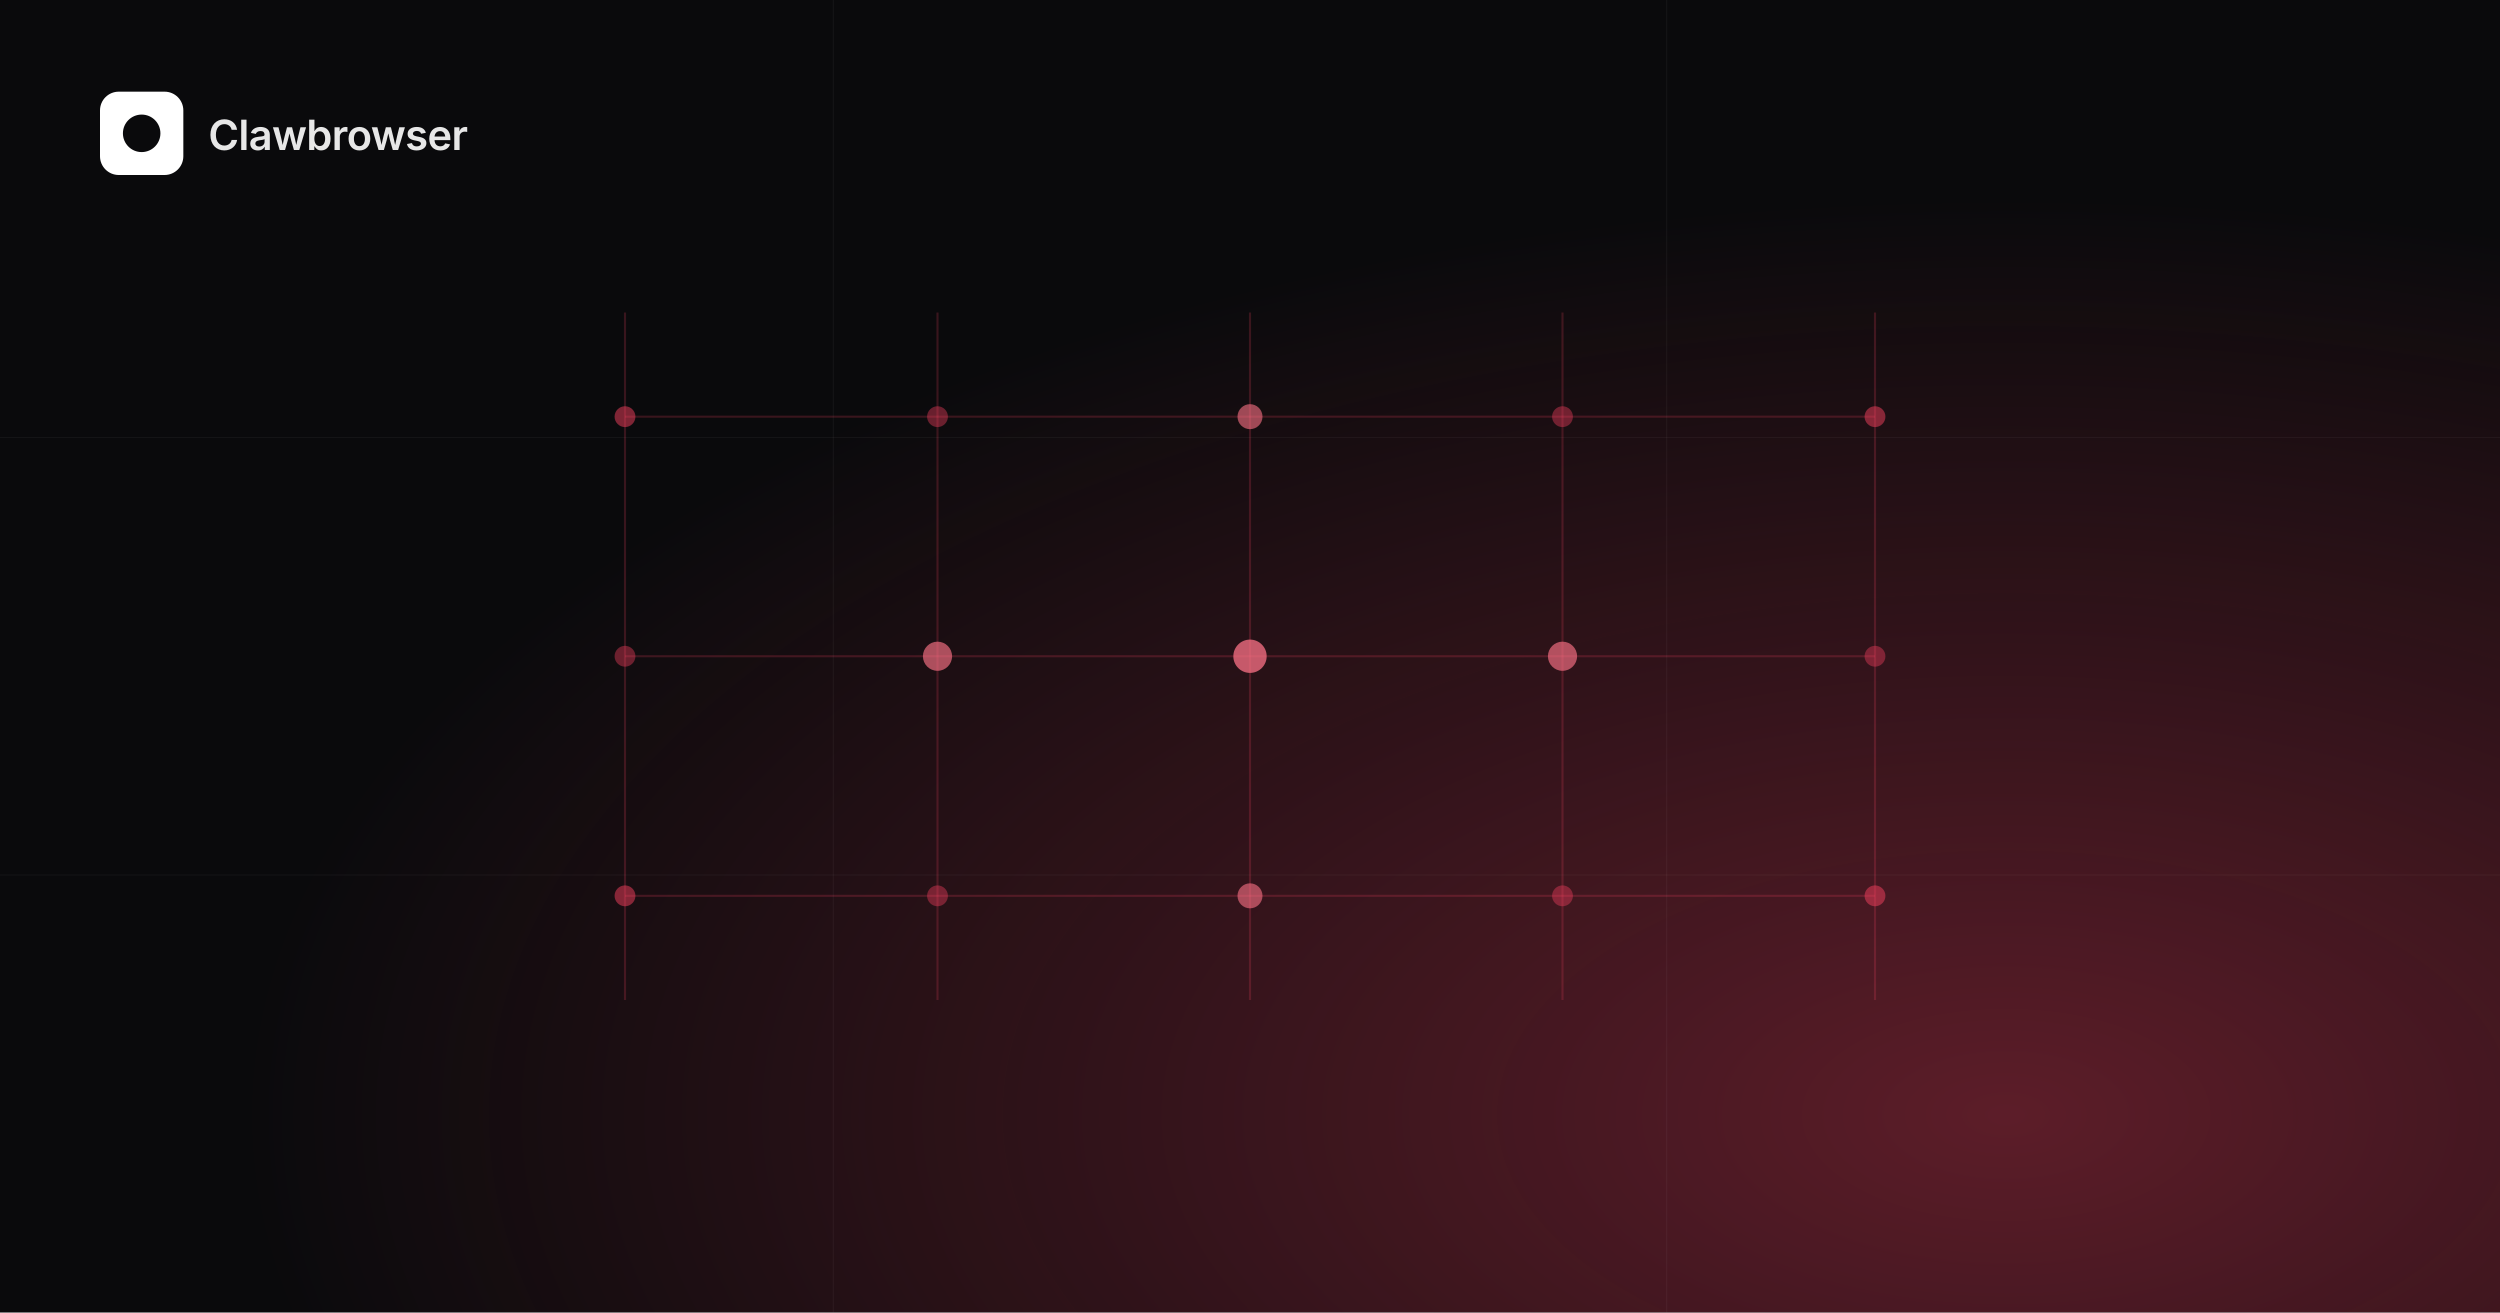
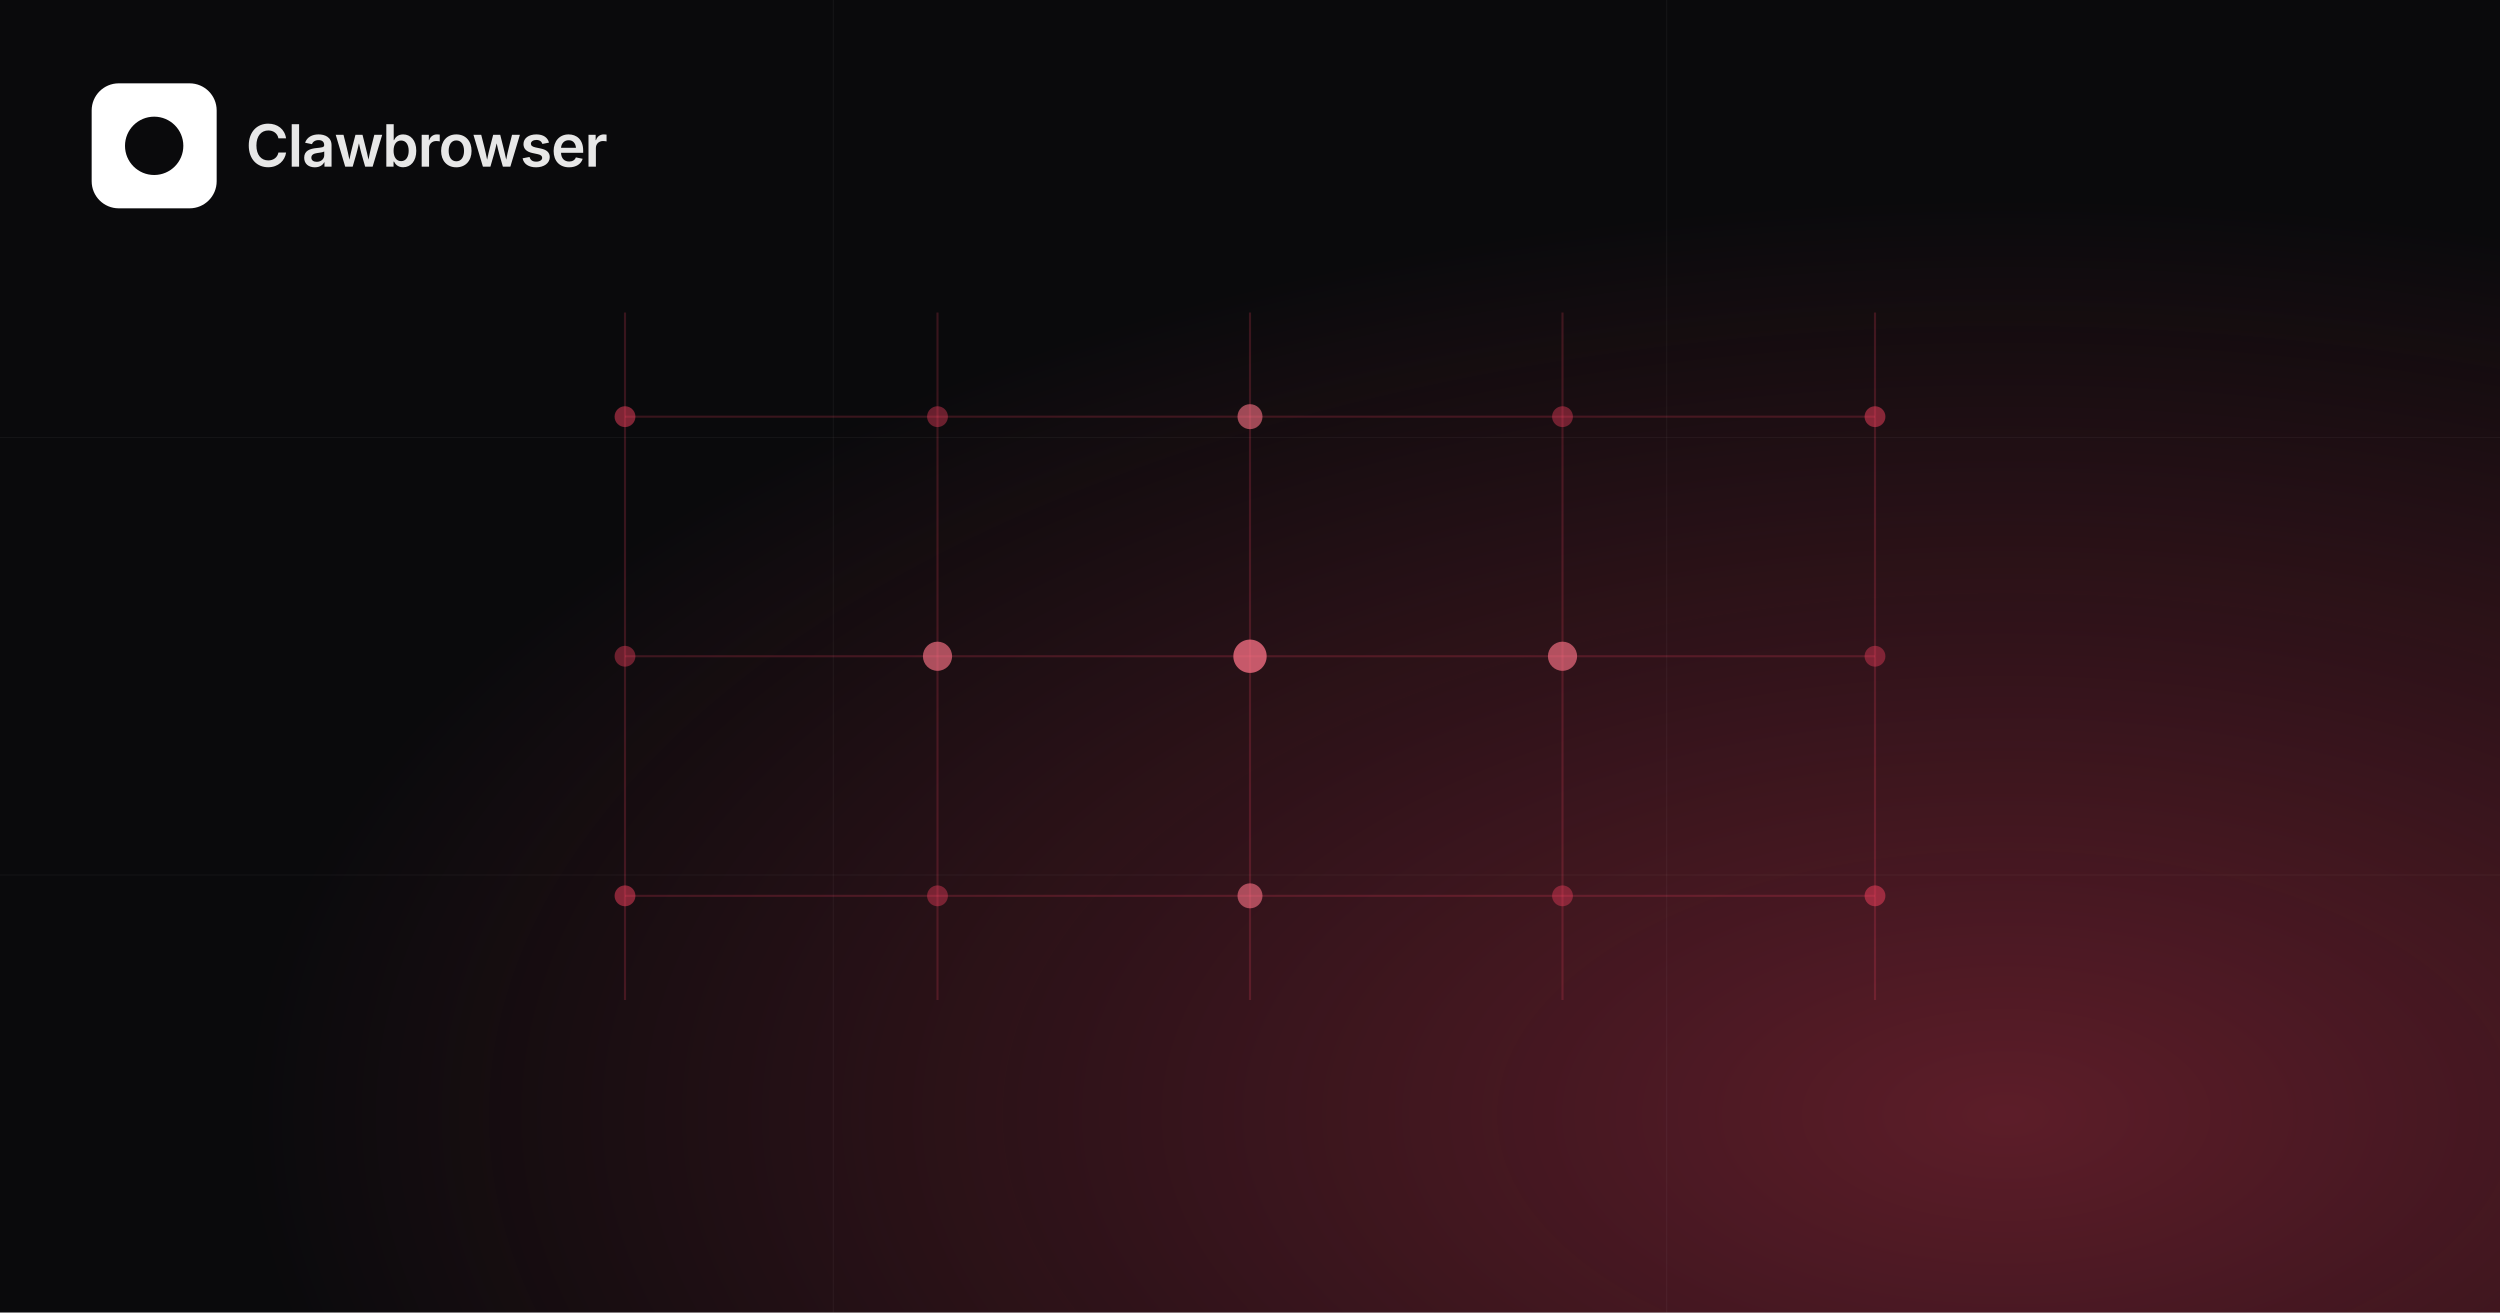
<svg xmlns="http://www.w3.org/2000/svg" width="1200" height="630" viewBox="0 0 1200 630">
  <defs>
    <radialGradient id="bg" cx="80%" cy="85%" r="70%">
      <stop offset="0%" stop-color="#f43f5e" stop-opacity="0.35" />
      <stop offset="100%" stop-color="#f43f5e" stop-opacity="0" />
    </radialGradient>
  </defs>
  <rect width="1200" height="630" fill="#0a0a0c" />
  <rect width="1200" height="630" fill="url(#bg)" />
-   <rect x="48" y="44" width="40" height="40" rx="9" fill="#ffffff" />
-   <circle cx="68" cy="64" r="9" fill="#0a0a0c" />
-   <text x="100" y="72" font-family="-apple-system,BlinkMacSystemFont,'Segoe UI',sans-serif" font-size="20" font-weight="600" fill="#ffffff" opacity="0.9" letter-spacing="-0.3">Clawbrowser</text>
+   <rect x="44" y="40" width="60" height="60" rx="13" fill="#ffffff" />
+   <circle cx="74" cy="70" r="14" fill="#0a0a0c" />
+   <text x="118" y="80" font-family="-apple-system,BlinkMacSystemFont,'Segoe UI',sans-serif" font-size="28" font-weight="600" fill="#ffffff" opacity="0.9" letter-spacing="-0.5">Clawbrowser</text>
  <line x1="300" y1="150" x2="300" y2="480" stroke="#f43f5e" stroke-width="1" opacity="0.2" />
  <line x1="450" y1="150" x2="450" y2="480" stroke="#f43f5e" stroke-width="1" opacity="0.2" />
  <line x1="600" y1="150" x2="600" y2="480" stroke="#f43f5e" stroke-width="1" opacity="0.2" />
  <line x1="750" y1="150" x2="750" y2="480" stroke="#f43f5e" stroke-width="1" opacity="0.2" />
  <line x1="900" y1="150" x2="900" y2="480" stroke="#f43f5e" stroke-width="1" opacity="0.2" />
  <line x1="300" y1="200" x2="900" y2="200" stroke="#f43f5e" stroke-width="1" opacity="0.2" />
  <line x1="300" y1="315" x2="900" y2="315" stroke="#f43f5e" stroke-width="1" opacity="0.2" />
  <line x1="300" y1="430" x2="900" y2="430" stroke="#f43f5e" stroke-width="1" opacity="0.2" />
  <circle cx="300" cy="200" r="5" fill="#f43f5e" opacity="0.5" />
  <circle cx="450" cy="200" r="5" fill="#f43f5e" opacity="0.4" />
  <circle cx="600" cy="200" r="6" fill="#fb7185" opacity="0.6" />
  <circle cx="750" cy="200" r="5" fill="#f43f5e" opacity="0.4" />
  <circle cx="900" cy="200" r="5" fill="#f43f5e" opacity="0.5" />
  <circle cx="300" cy="315" r="5" fill="#f43f5e" opacity="0.4" />
  <circle cx="450" cy="315" r="7" fill="#fb7185" opacity="0.65" />
  <circle cx="600" cy="315" r="8" fill="#fb7185" opacity="0.75" />
  <circle cx="750" cy="315" r="7" fill="#fb7185" opacity="0.65" />
  <circle cx="900" cy="315" r="5" fill="#f43f5e" opacity="0.4" />
  <circle cx="300" cy="430" r="5" fill="#f43f5e" opacity="0.5" />
  <circle cx="450" cy="430" r="5" fill="#f43f5e" opacity="0.4" />
  <circle cx="600" cy="430" r="6" fill="#fb7185" opacity="0.6" />
  <circle cx="750" cy="430" r="5" fill="#f43f5e" opacity="0.4" />
  <circle cx="900" cy="430" r="5" fill="#f43f5e" opacity="0.5" />
  <line x1="0" y1="210" x2="1200" y2="210" stroke="#ffffff" stroke-width="0.5" opacity="0.04" />
  <line x1="0" y1="420" x2="1200" y2="420" stroke="#ffffff" stroke-width="0.5" opacity="0.04" />
  <line x1="400" y1="0" x2="400" y2="630" stroke="#ffffff" stroke-width="0.5" opacity="0.04" />
  <line x1="800" y1="0" x2="800" y2="630" stroke="#ffffff" stroke-width="0.5" opacity="0.04" />
</svg>
